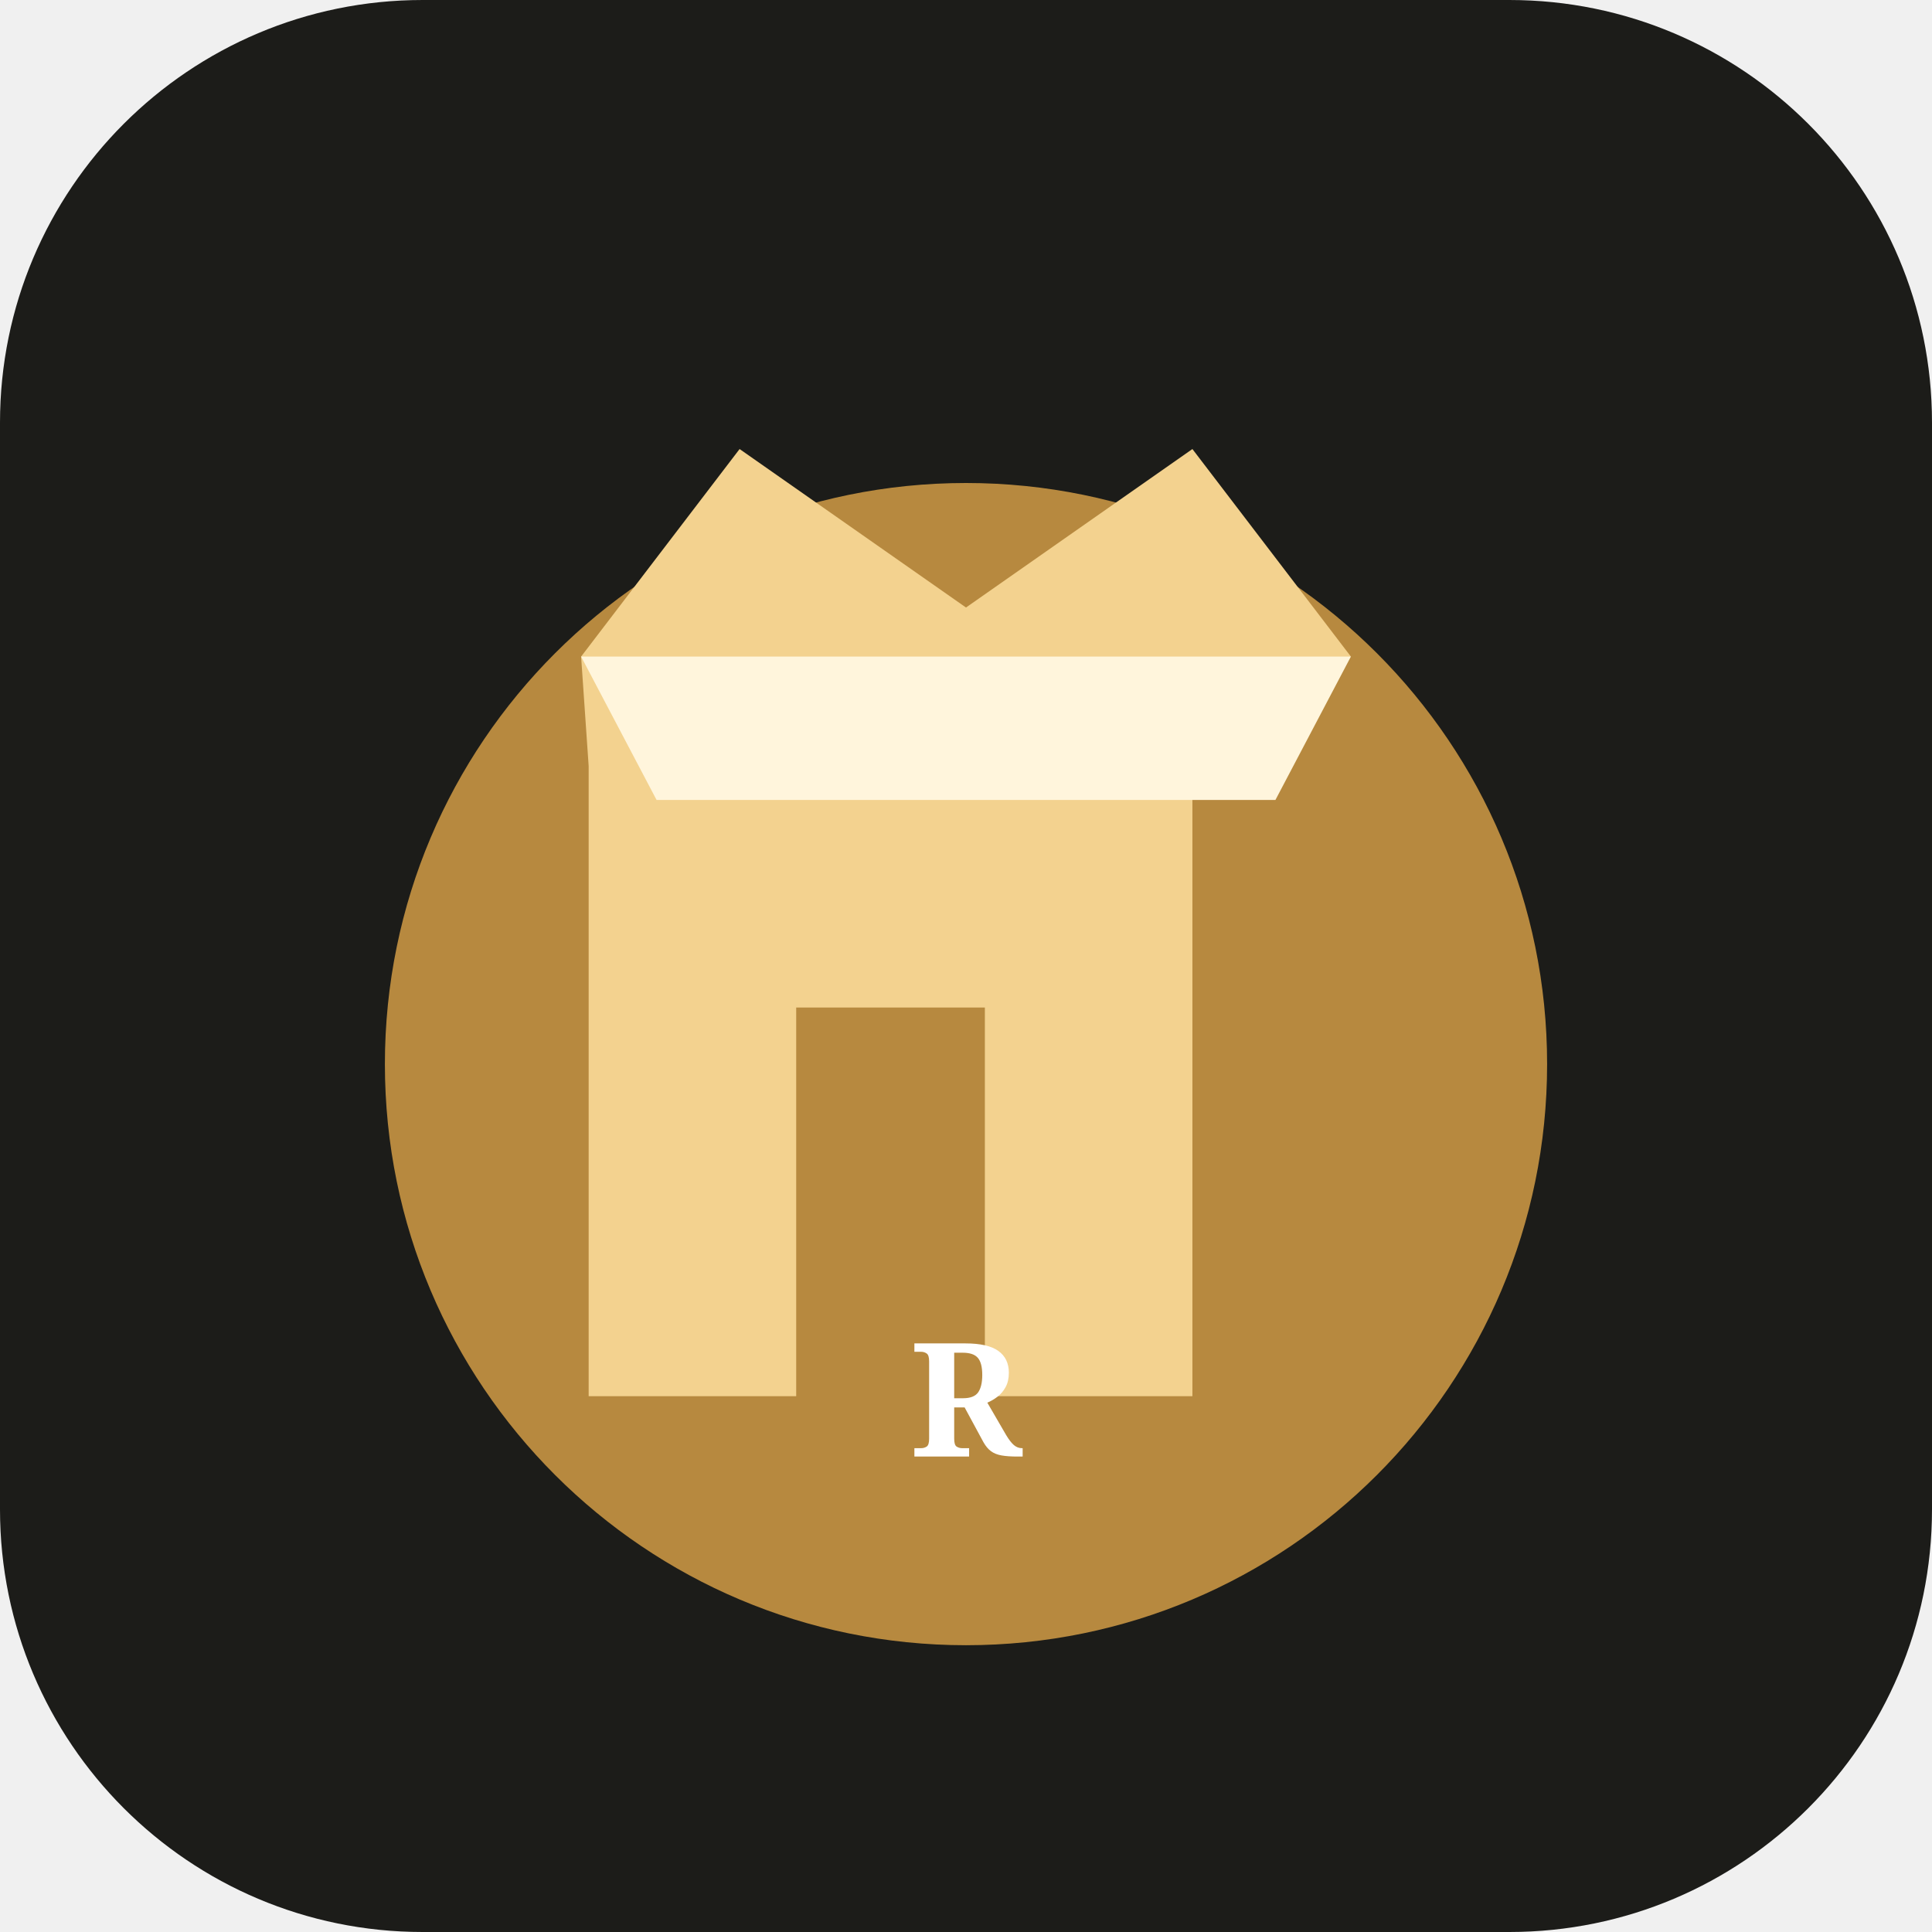
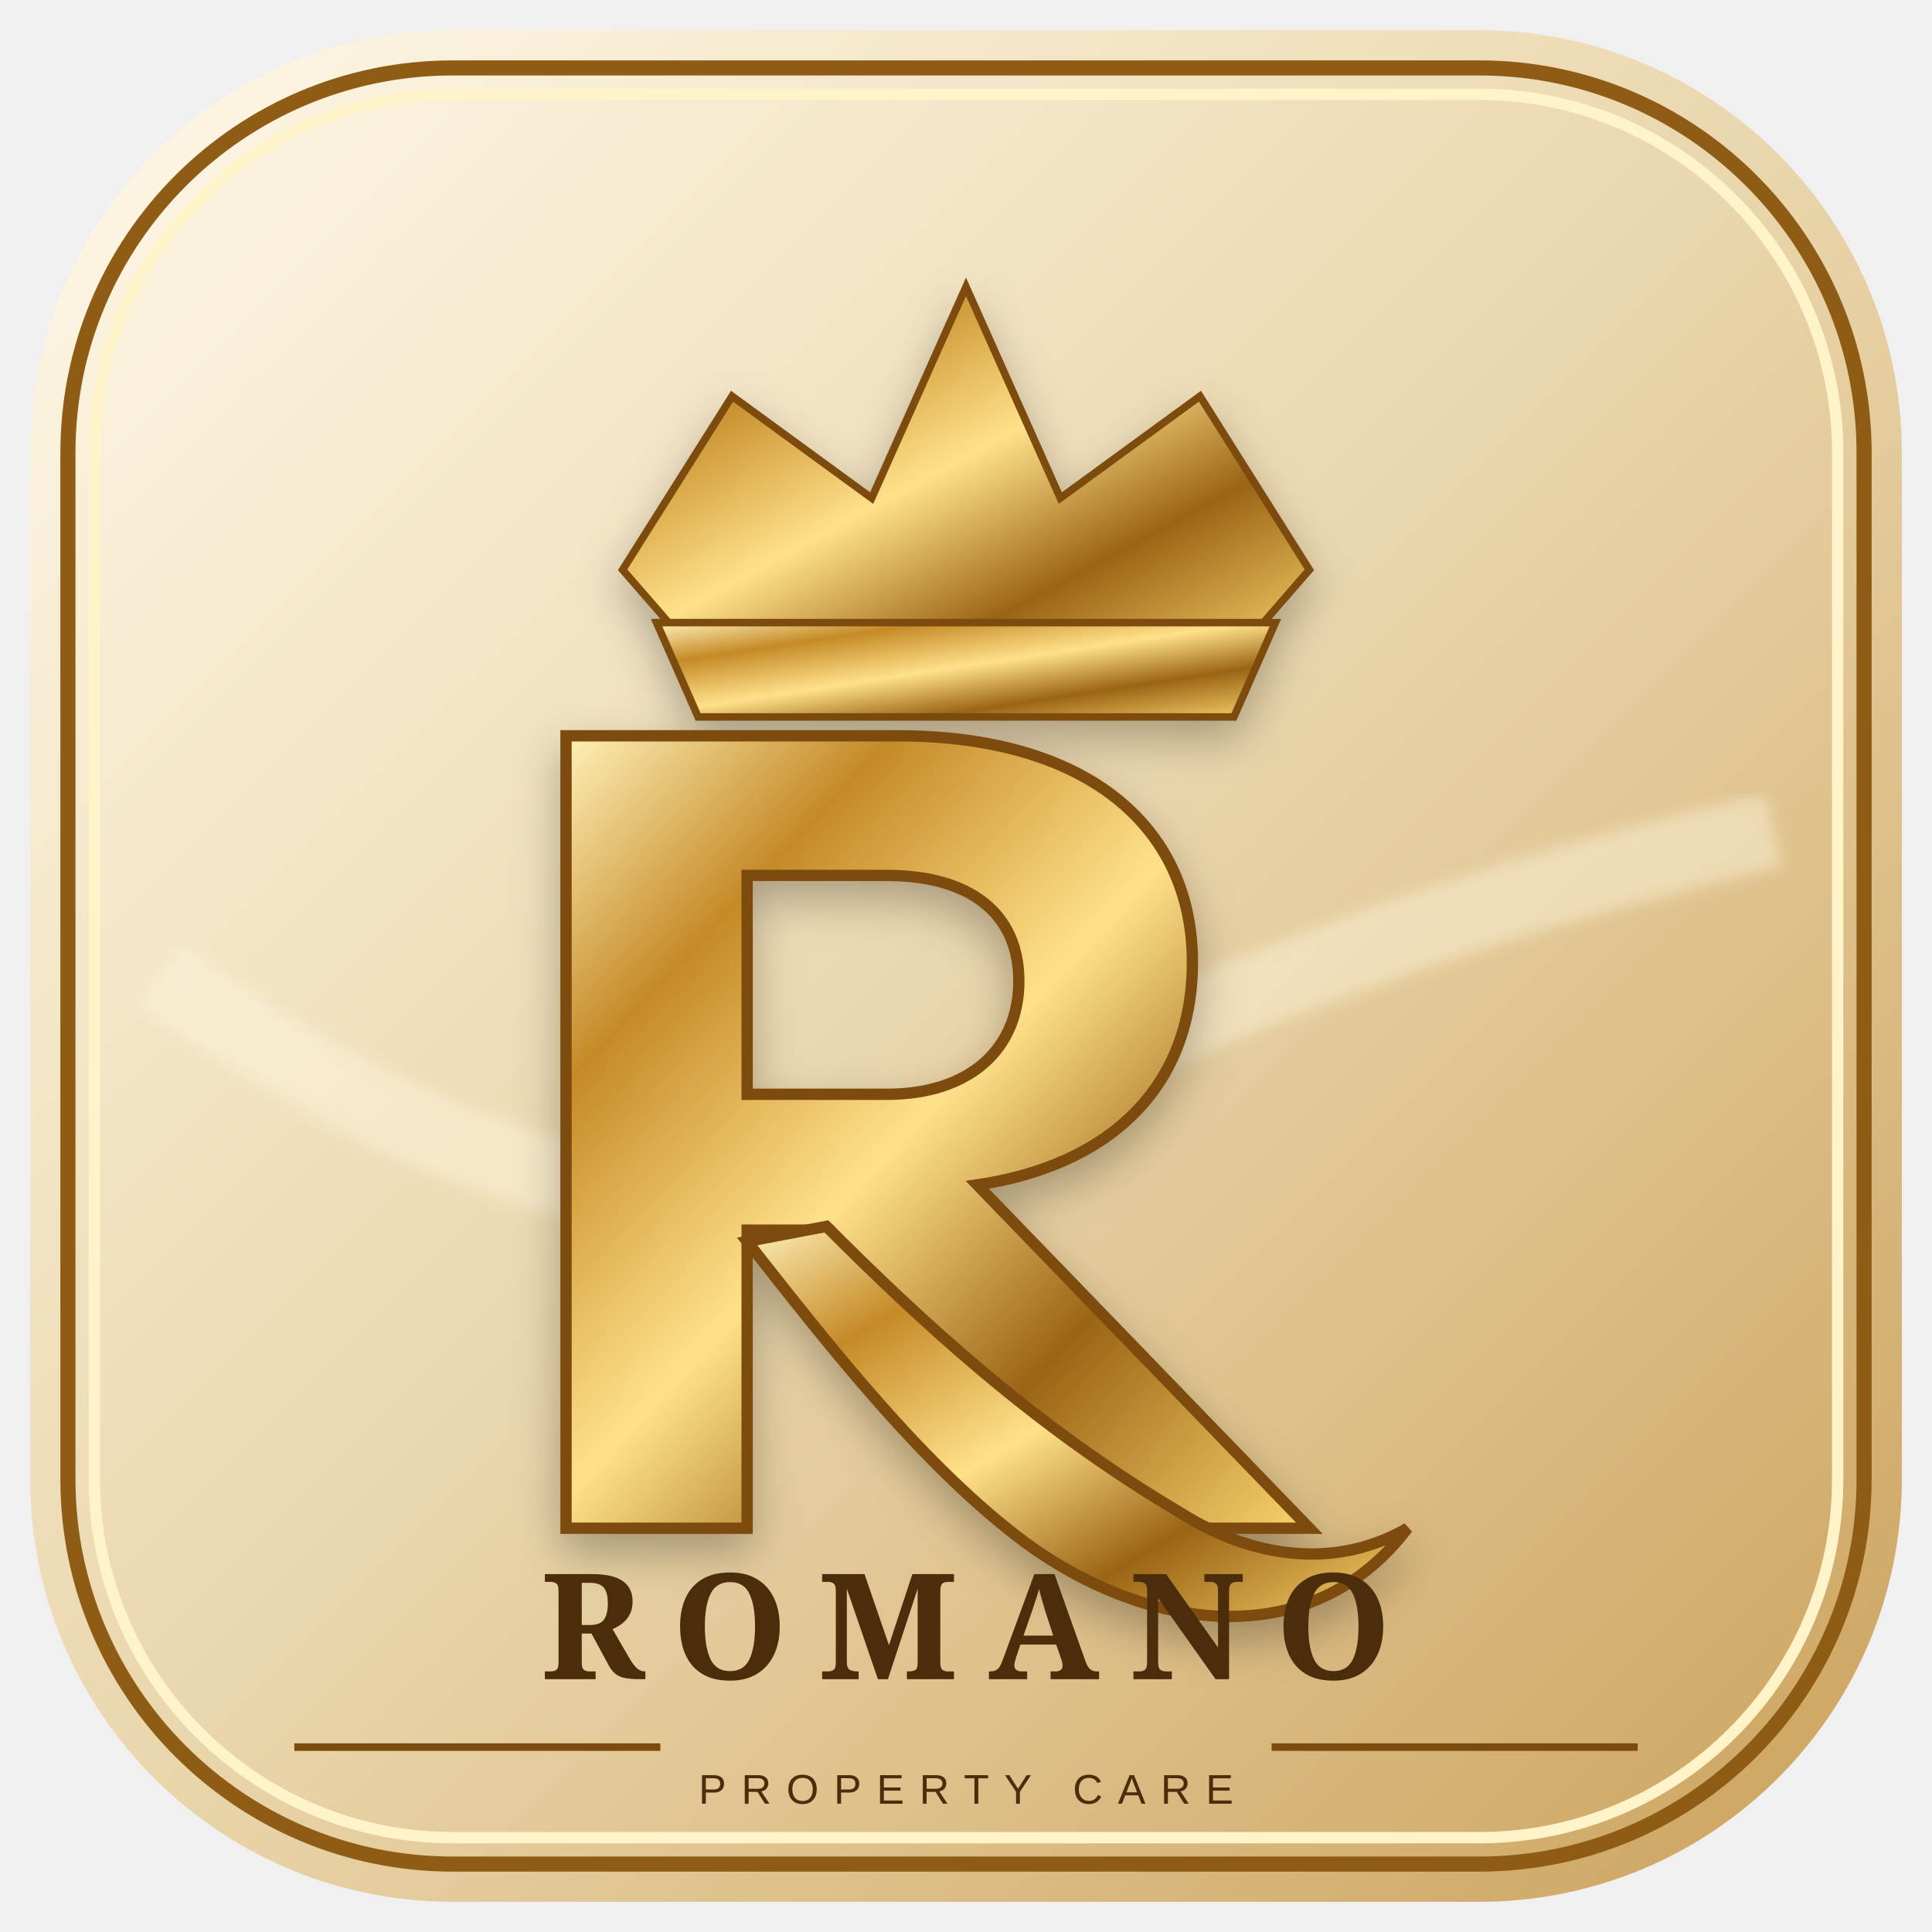
<svg xmlns="http://www.w3.org/2000/svg" viewBox="0 0 512 512">
-   <rect width="512" height="512" rx="112" fill="#1c1c19" />
-   <circle cx="256" cy="282" r="154" fill="#b7893f" />
-   <path d="M154 174l42-55 60 42 60-42 42 55-42 29v167h-55v-103h-50v103h-55V203z" fill="#f3d28f" />
-   <path d="M154 174h204l-20 38H174z" fill="#fff5dc" />
-   <text x="256" y="386" text-anchor="middle" font-family="Georgia,serif" font-size="42" font-weight="700" fill="#fff">R</text>
+   <defs>
+     <linearGradient id="bg" x1="0" y1="0" x2="1" y2="1">
+       <stop offset="0" stop-color="#fff9ea" />
+       <stop offset=".5" stop-color="#ead6ac" />
+       <stop offset="1" stop-color="#cba15b" />
+     </linearGradient>
+     <linearGradient id="gold" x1="0" y1="0" x2="1" y2="1">
+       <stop offset="0" stop-color="#fff1b8" />
+       <stop offset=".22" stop-color="#c58a27" />
+       <stop offset=".48" stop-color="#ffe18a" />
+       <stop offset=".72" stop-color="#9b6415" />
+       <stop offset="1" stop-color="#f8d36c" />
+     </linearGradient>
+     <filter id="shadow" x="-30%" y="-30%" width="160%" height="160%">
+       <feDropShadow dx="0" dy="5" stdDeviation="6" flood-opacity=".28" />
+     </filter>
+     <filter id="soft">
+       <feGaussianBlur stdDeviation="2" />
+     </filter>
+   </defs>
+   <rect x="8" y="8" width="496" height="496" rx="112" fill="url(#bg)" />
+   <rect x="18" y="18" width="476" height="476" rx="102" fill="none" stroke="#8e5c14" stroke-width="4" />
+   <rect x="25" y="25" width="462" height="462" rx="95" fill="none" stroke="#fff4c9" stroke-width="3" />
+   <path d="M42 258 Q170 350 256 300 T470 220" fill="none" stroke="#fff7df" stroke-width="20" opacity=".45" filter="url(#soft)" />
+   <g filter="url(#shadow)" fill="url(#gold)" stroke="#7b4c0d" stroke-width="2">
+     <path d="M165 151 L194 105 L231 132 L256 76 L281 132 L318 105 L347 151 L327 174 L185 174 Z" />
+     <path d="M174 165 H338 L327 190 H185 Z" />
+   </g>
+   <g filter="url(#shadow)" fill="url(#gold)" stroke="#7b4c0d" stroke-width="3">
+     <path d="M150 195 H238 C288 195 316 219 316 255 C316 289 293 309 259 314 L347 405 H293 L220 326 H198 V405 H150 Z  M198 232 V290 H235 C257 290 270 278 270 260 C270 242 257 232 235 232 Z" />
+     <path d="M219 325 C244 350 274 378 313 401 C332 413 354 416 373 405 C348 438 305 433 272 409 C245 389 220 357 198 329 Z" />
+   </g>
+   <text x="256" y="445" text-anchor="middle" font-family="Georgia,serif" font-size="39" font-weight="700" letter-spacing="8" fill="#4b2d0b">ROMANO</text>
+   <path d="M78 463 H175 M337 463 H434" stroke="#7b4c0d" stroke-width="2" />
+   <text x="256" y="478" text-anchor="middle" font-family="Arial,sans-serif" font-size="11" letter-spacing="4" fill="#4b2d0b">PROPERTY CARE</text>
</svg>
